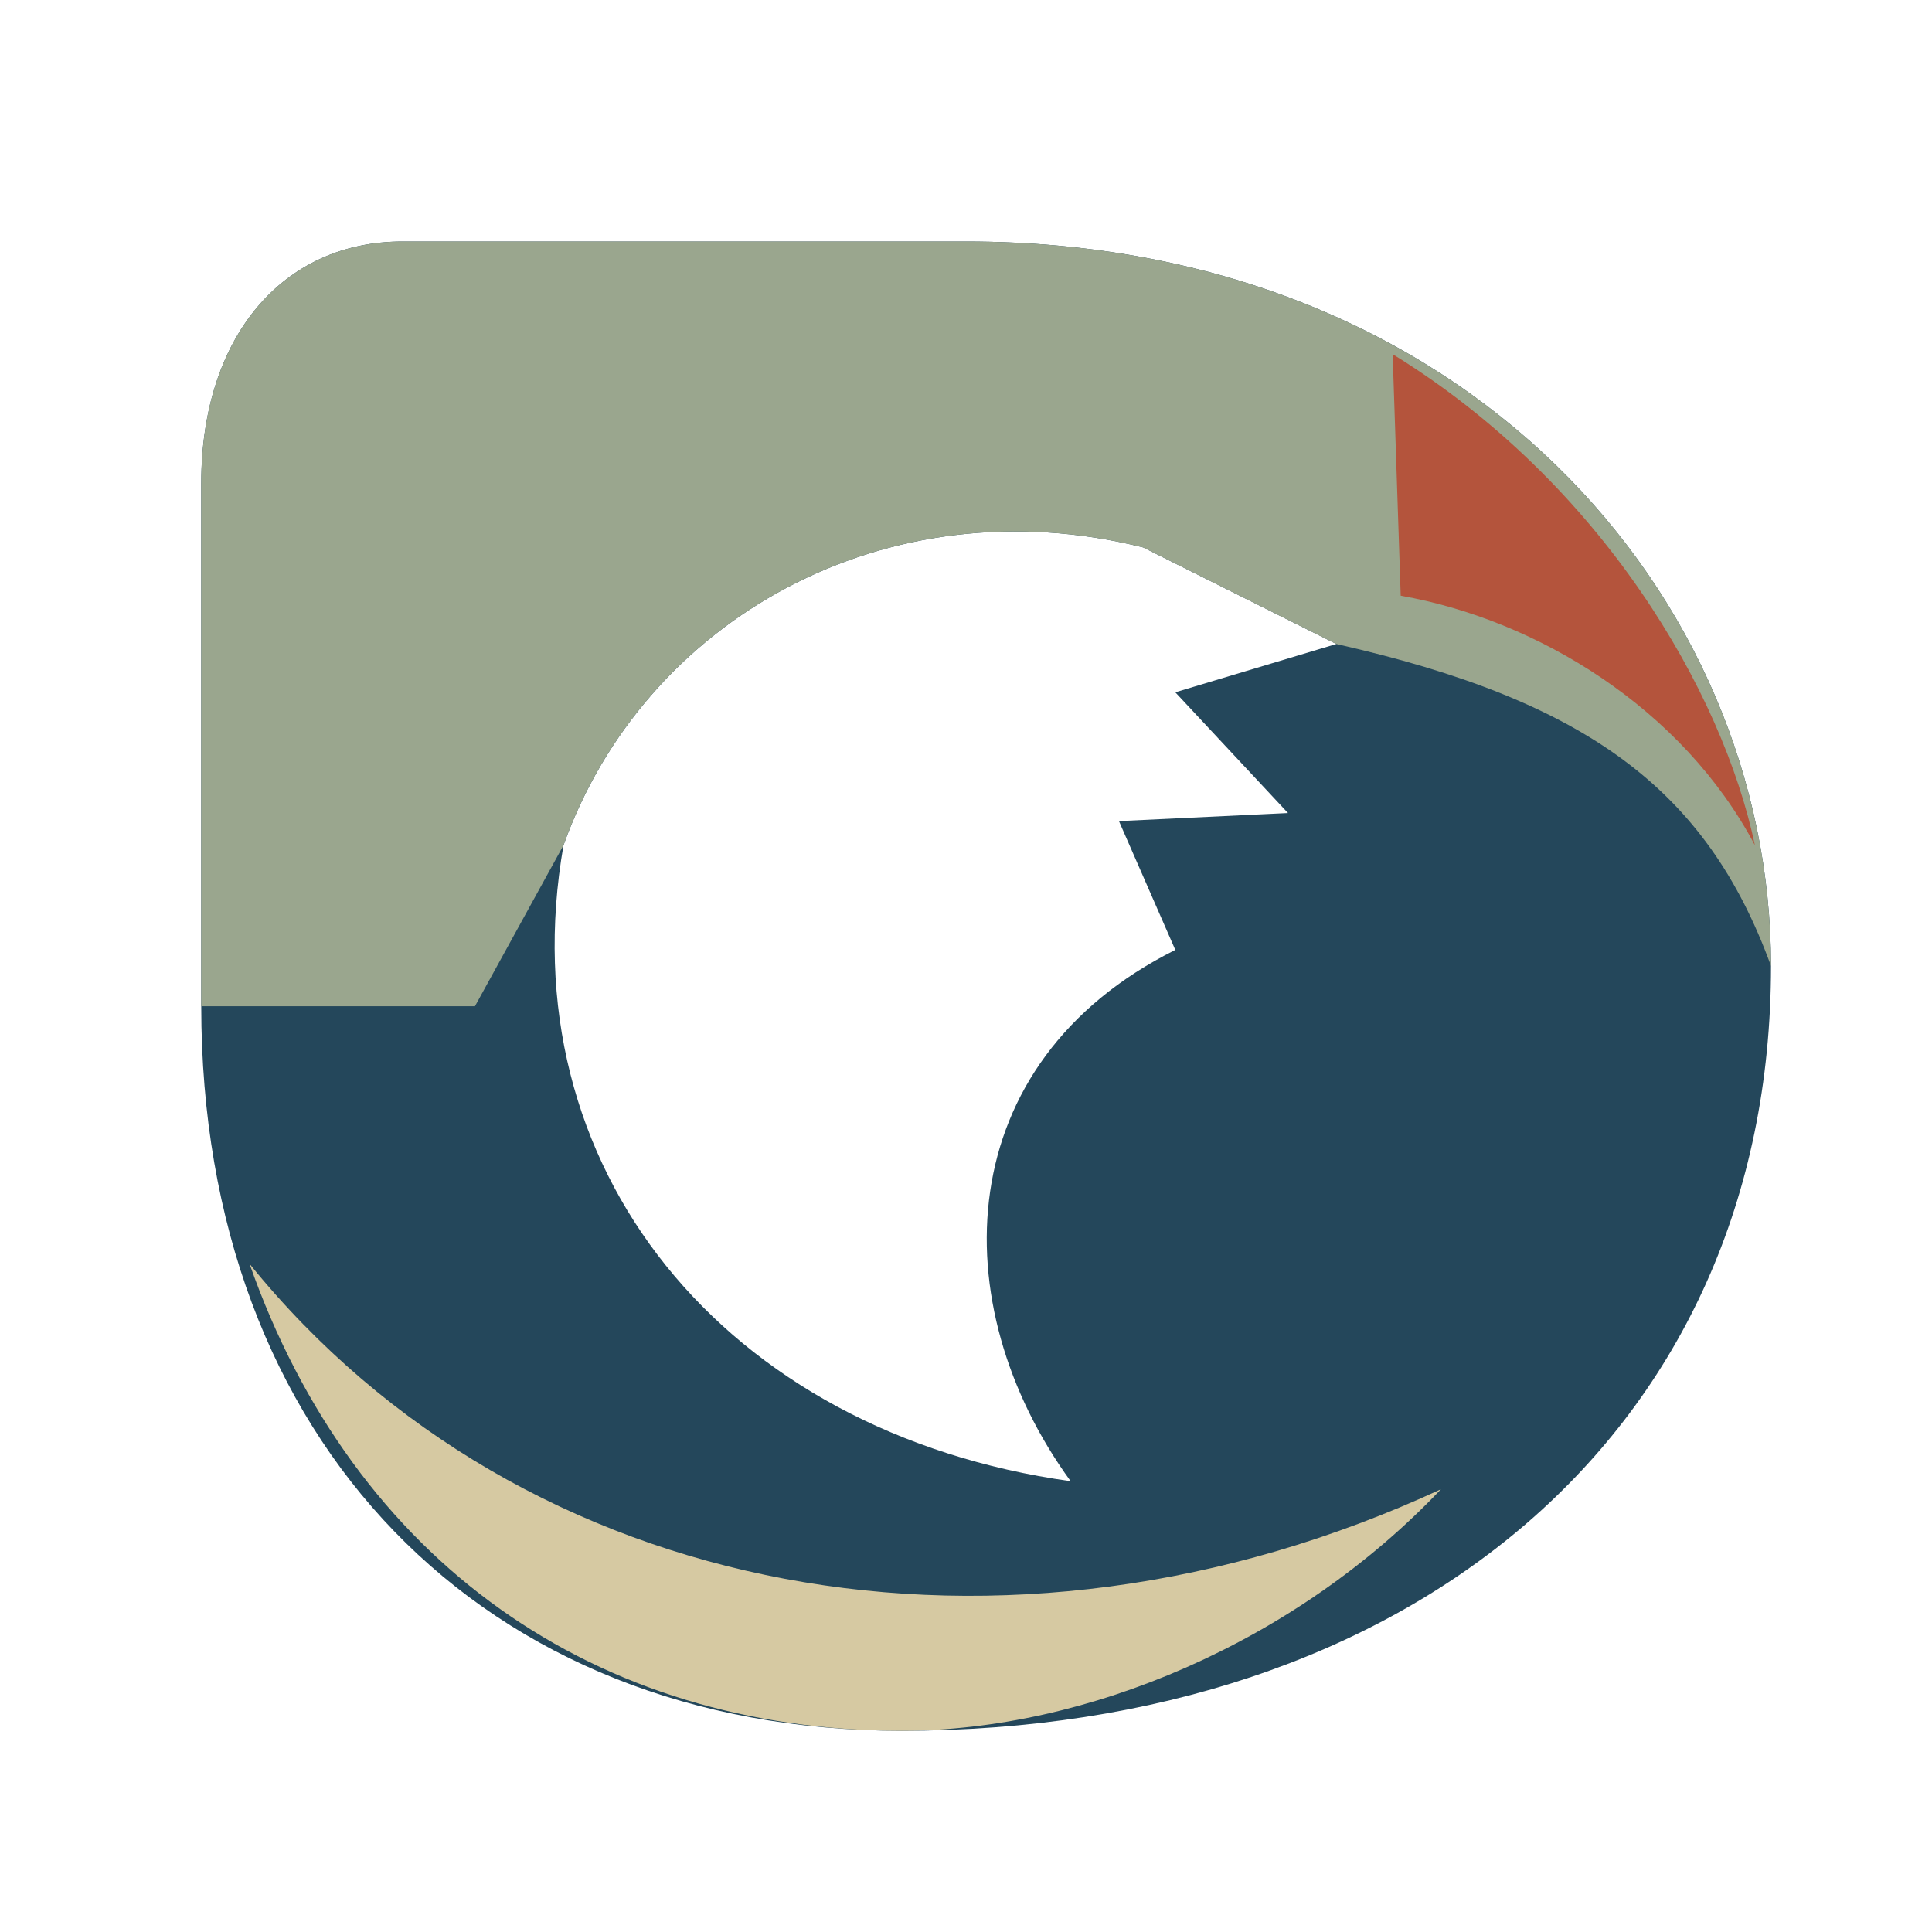
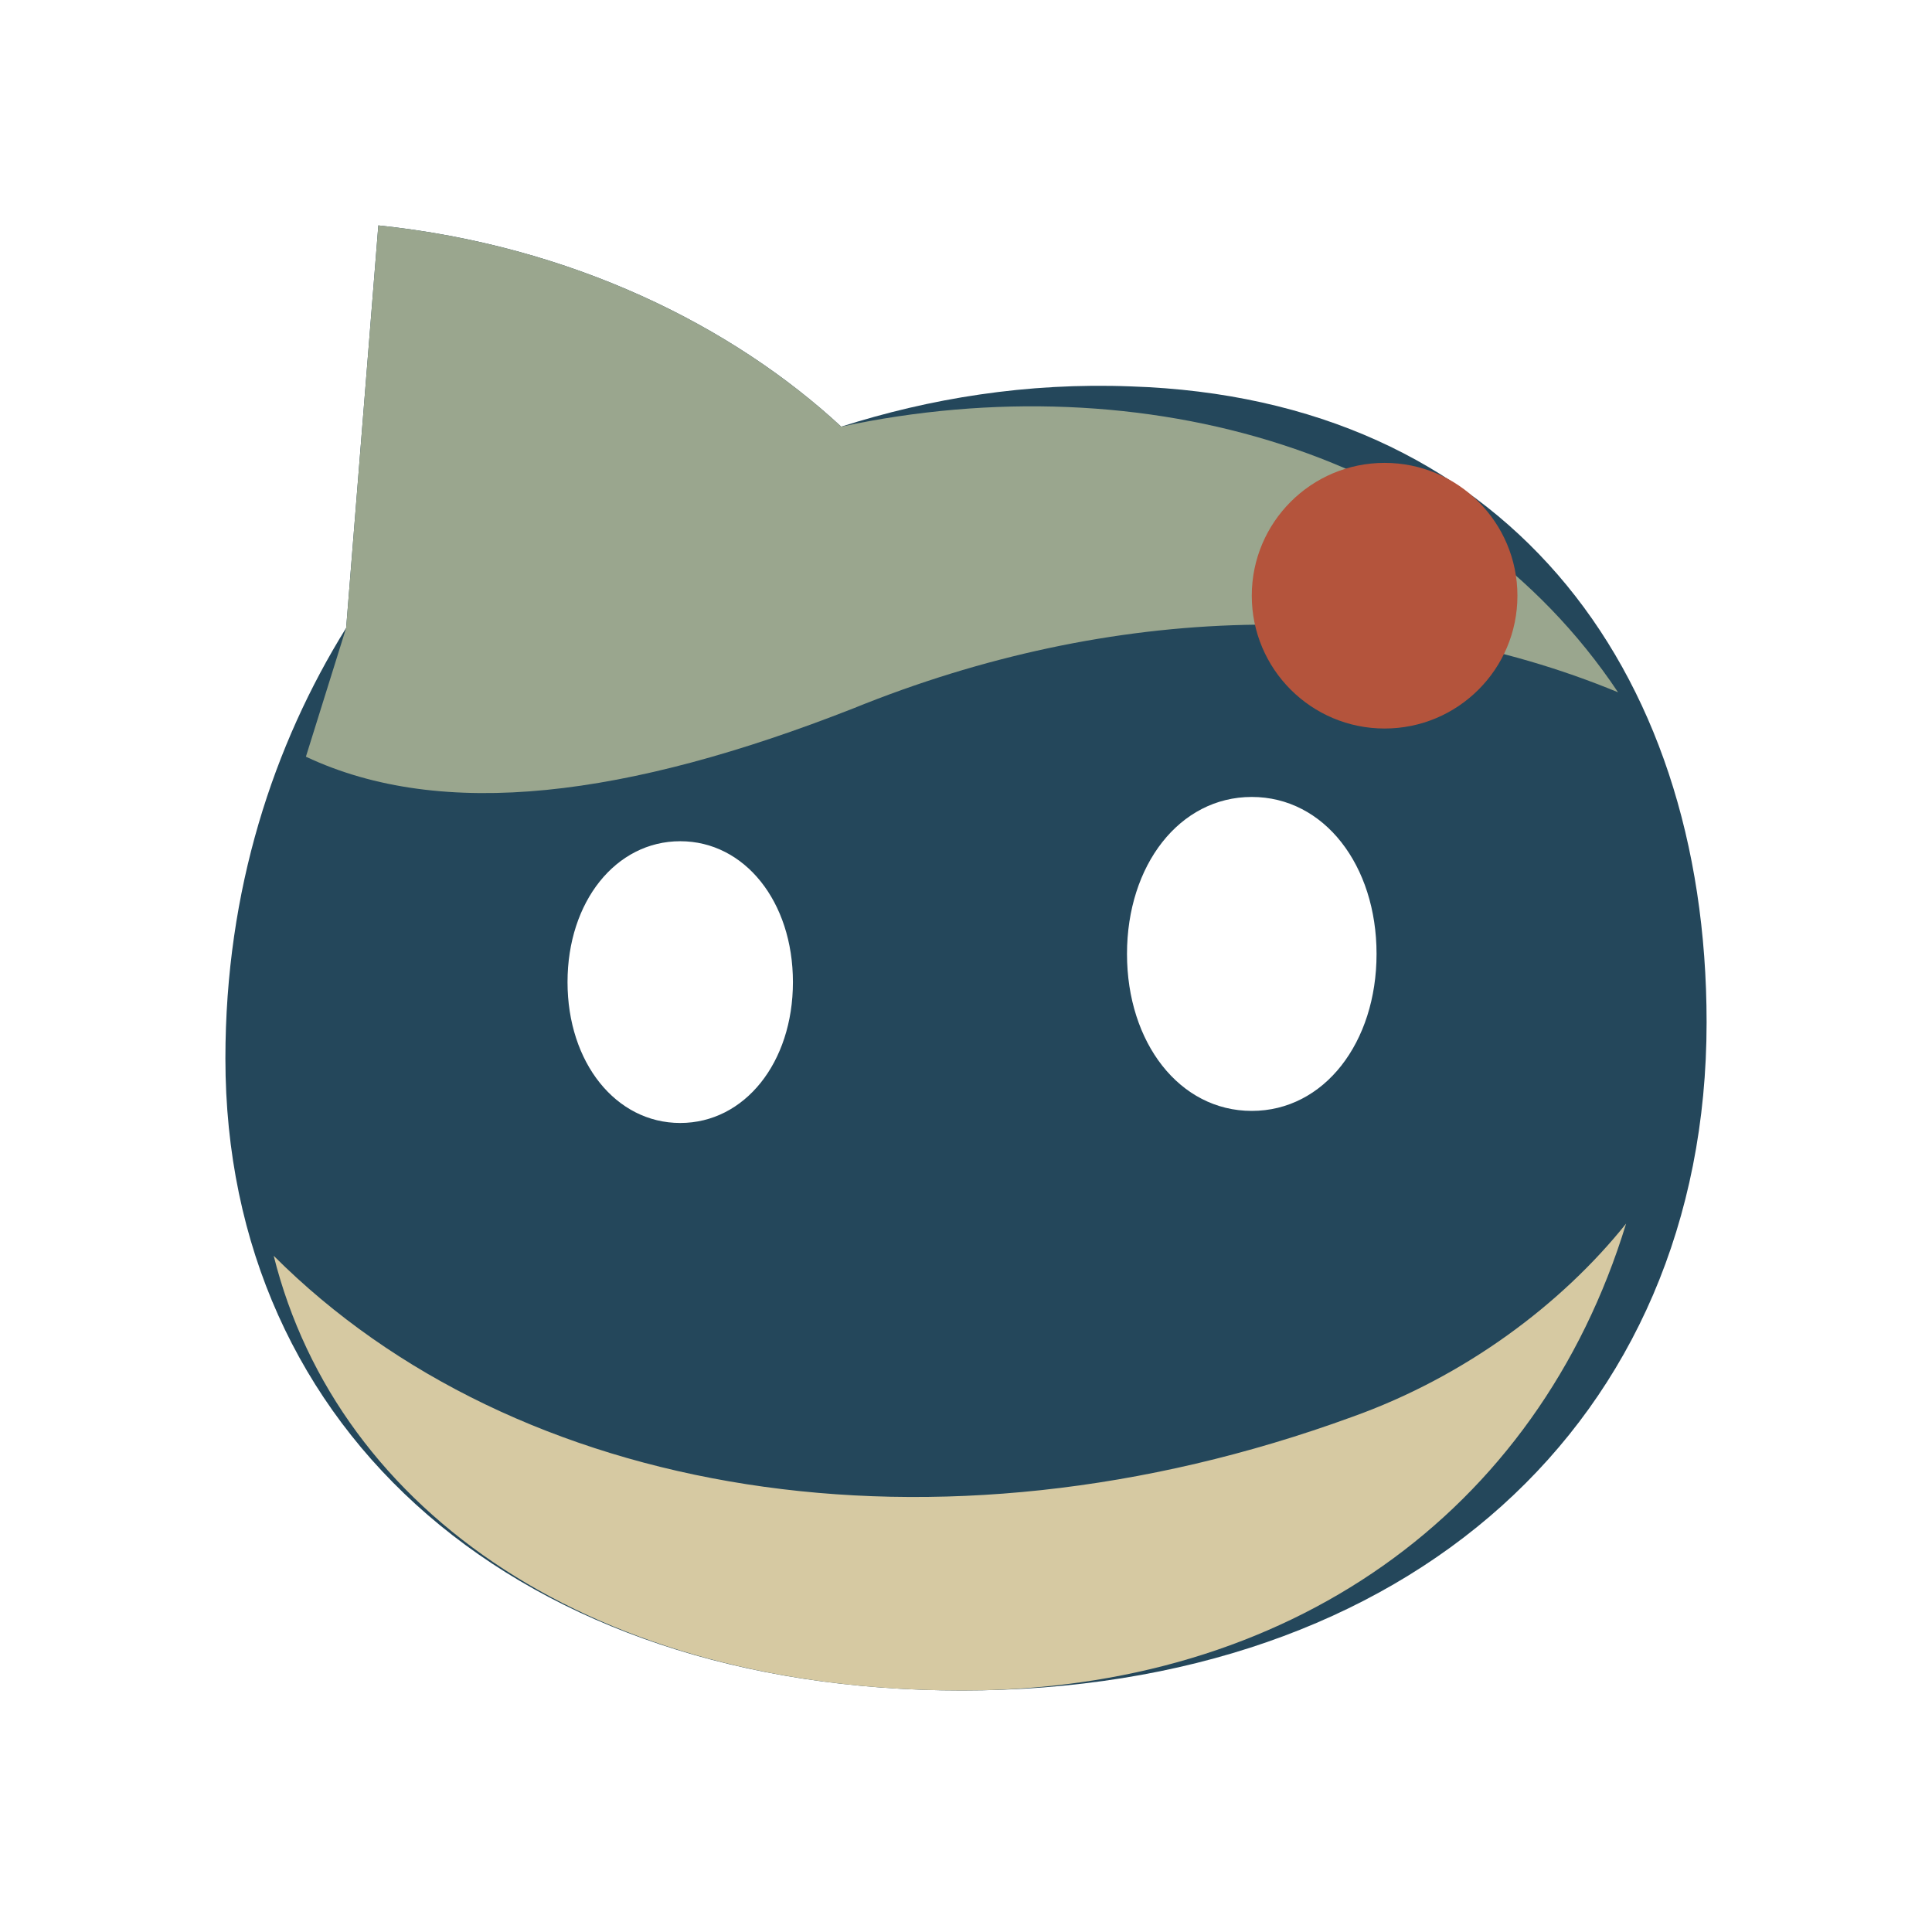
<svg xmlns="http://www.w3.org/2000/svg" width="256" height="256" viewBox="0 0 24 24">
-   <defs />
-   <path d="M5 3H12C18.2 3 22 7.4 22 12C22 17.8 17.5 21.5 11.2 21.5C6 21.5 2.5 17.9 2.5 12.5V6C2.5 4.2 3.5 3 5 3ZM7 10.5C8 7.7 11 6 14.2 6.8L16.6 8L14.6 8.6L16 10.1L13.9 10.2L14.6 11.8C11.8 13.2 11.7 16.2 13.3 18.4C9 17.8 6.3 14.5 7 10.5Z" fill="#24475b" fill-rule="evenodd" stroke="none" />
-   <path d="M5 3H12C18.2 3 22 7.4 22 12C21.2 9.8 19.7 8.7 16.6 8L14.2 6.8C11 6 8 7.7 7 10.5L5.9 12.5L2.5 12.5V6C2.5 4.2 3.5 3 5 3Z" fill="#9aa68e" fill-rule="evenodd" stroke="none" />
-   <path d="M3.1 15.7C6.5 19.9 12.5 21 17.9 18.5C16.1 20.4 13.5 21.5 11.2 21.5C7.4 21.5 4.4 19.4 3.1 15.7Z" fill="#d6c9a2" fill-rule="evenodd" stroke="none" />
-   <path d="M17.3 4.4C19.9 6 21.4 8.6 21.8 10.5C20.9 8.8 19.1 7.7 17.4 7.4Z" fill="#b4543c" fill-rule="evenodd" stroke="none" />
+   <path d="M4.7 2.8C7.1 3.05 9.1 4.05 10.45 5.3C11.55 4.95 12.75 4.75 14.05 4.8C18.65 4.95 21.2 8.25 21.2 12.7C21.2 17.65 17.5 21 11.95 21C6.45 21 2.8 17.8 2.8 13.15C2.8 11.05 3.4 9.25 4.3 7.8L4.7 2.8ZM8.45 10.45C7.65 10.45 7.05 11.2 7.05 12.2C7.05 13.2 7.65 13.95 8.45 13.95C9.25 13.95 9.85 13.2 9.85 12.2C9.85 11.2 9.25 10.45 8.45 10.45ZM15.55 9.9C14.65 9.9 14 10.75 14 11.85C14 12.95 14.65 13.8 15.55 13.8C16.45 13.8 17.1 12.95 17.1 11.85C17.1 10.75 16.45 9.9 15.55 9.9Z" fill="#24475b" fill-rule="evenodd" />
+   <path d="M4.7 2.8C7.1 3.05 9.1 4.05 10.45 5.3C14.2 4.5 18.1 5.6 20.1 8.6C17.2 7.4 13.8 7.5 10.6 8.8C7.8 9.9 5.5 10.2 3.8 9.4L4.3 7.8L4.7 2.8Z" fill="#9aa68e" />
+   <path d="M3.4 15.6C6.4 18.6 11.6 19.5 16.8 17.6C18.2 17.1 19.4 16.2 20.2 15.2C19.1 18.8 16.0 21 11.95 21C7.4 21 4.2 18.8 3.4 15.6Z" fill="#d6c9a2" />
+   <circle cx="17.2" cy="7.4" r="1.65" fill="#b4543c" />
</svg>
